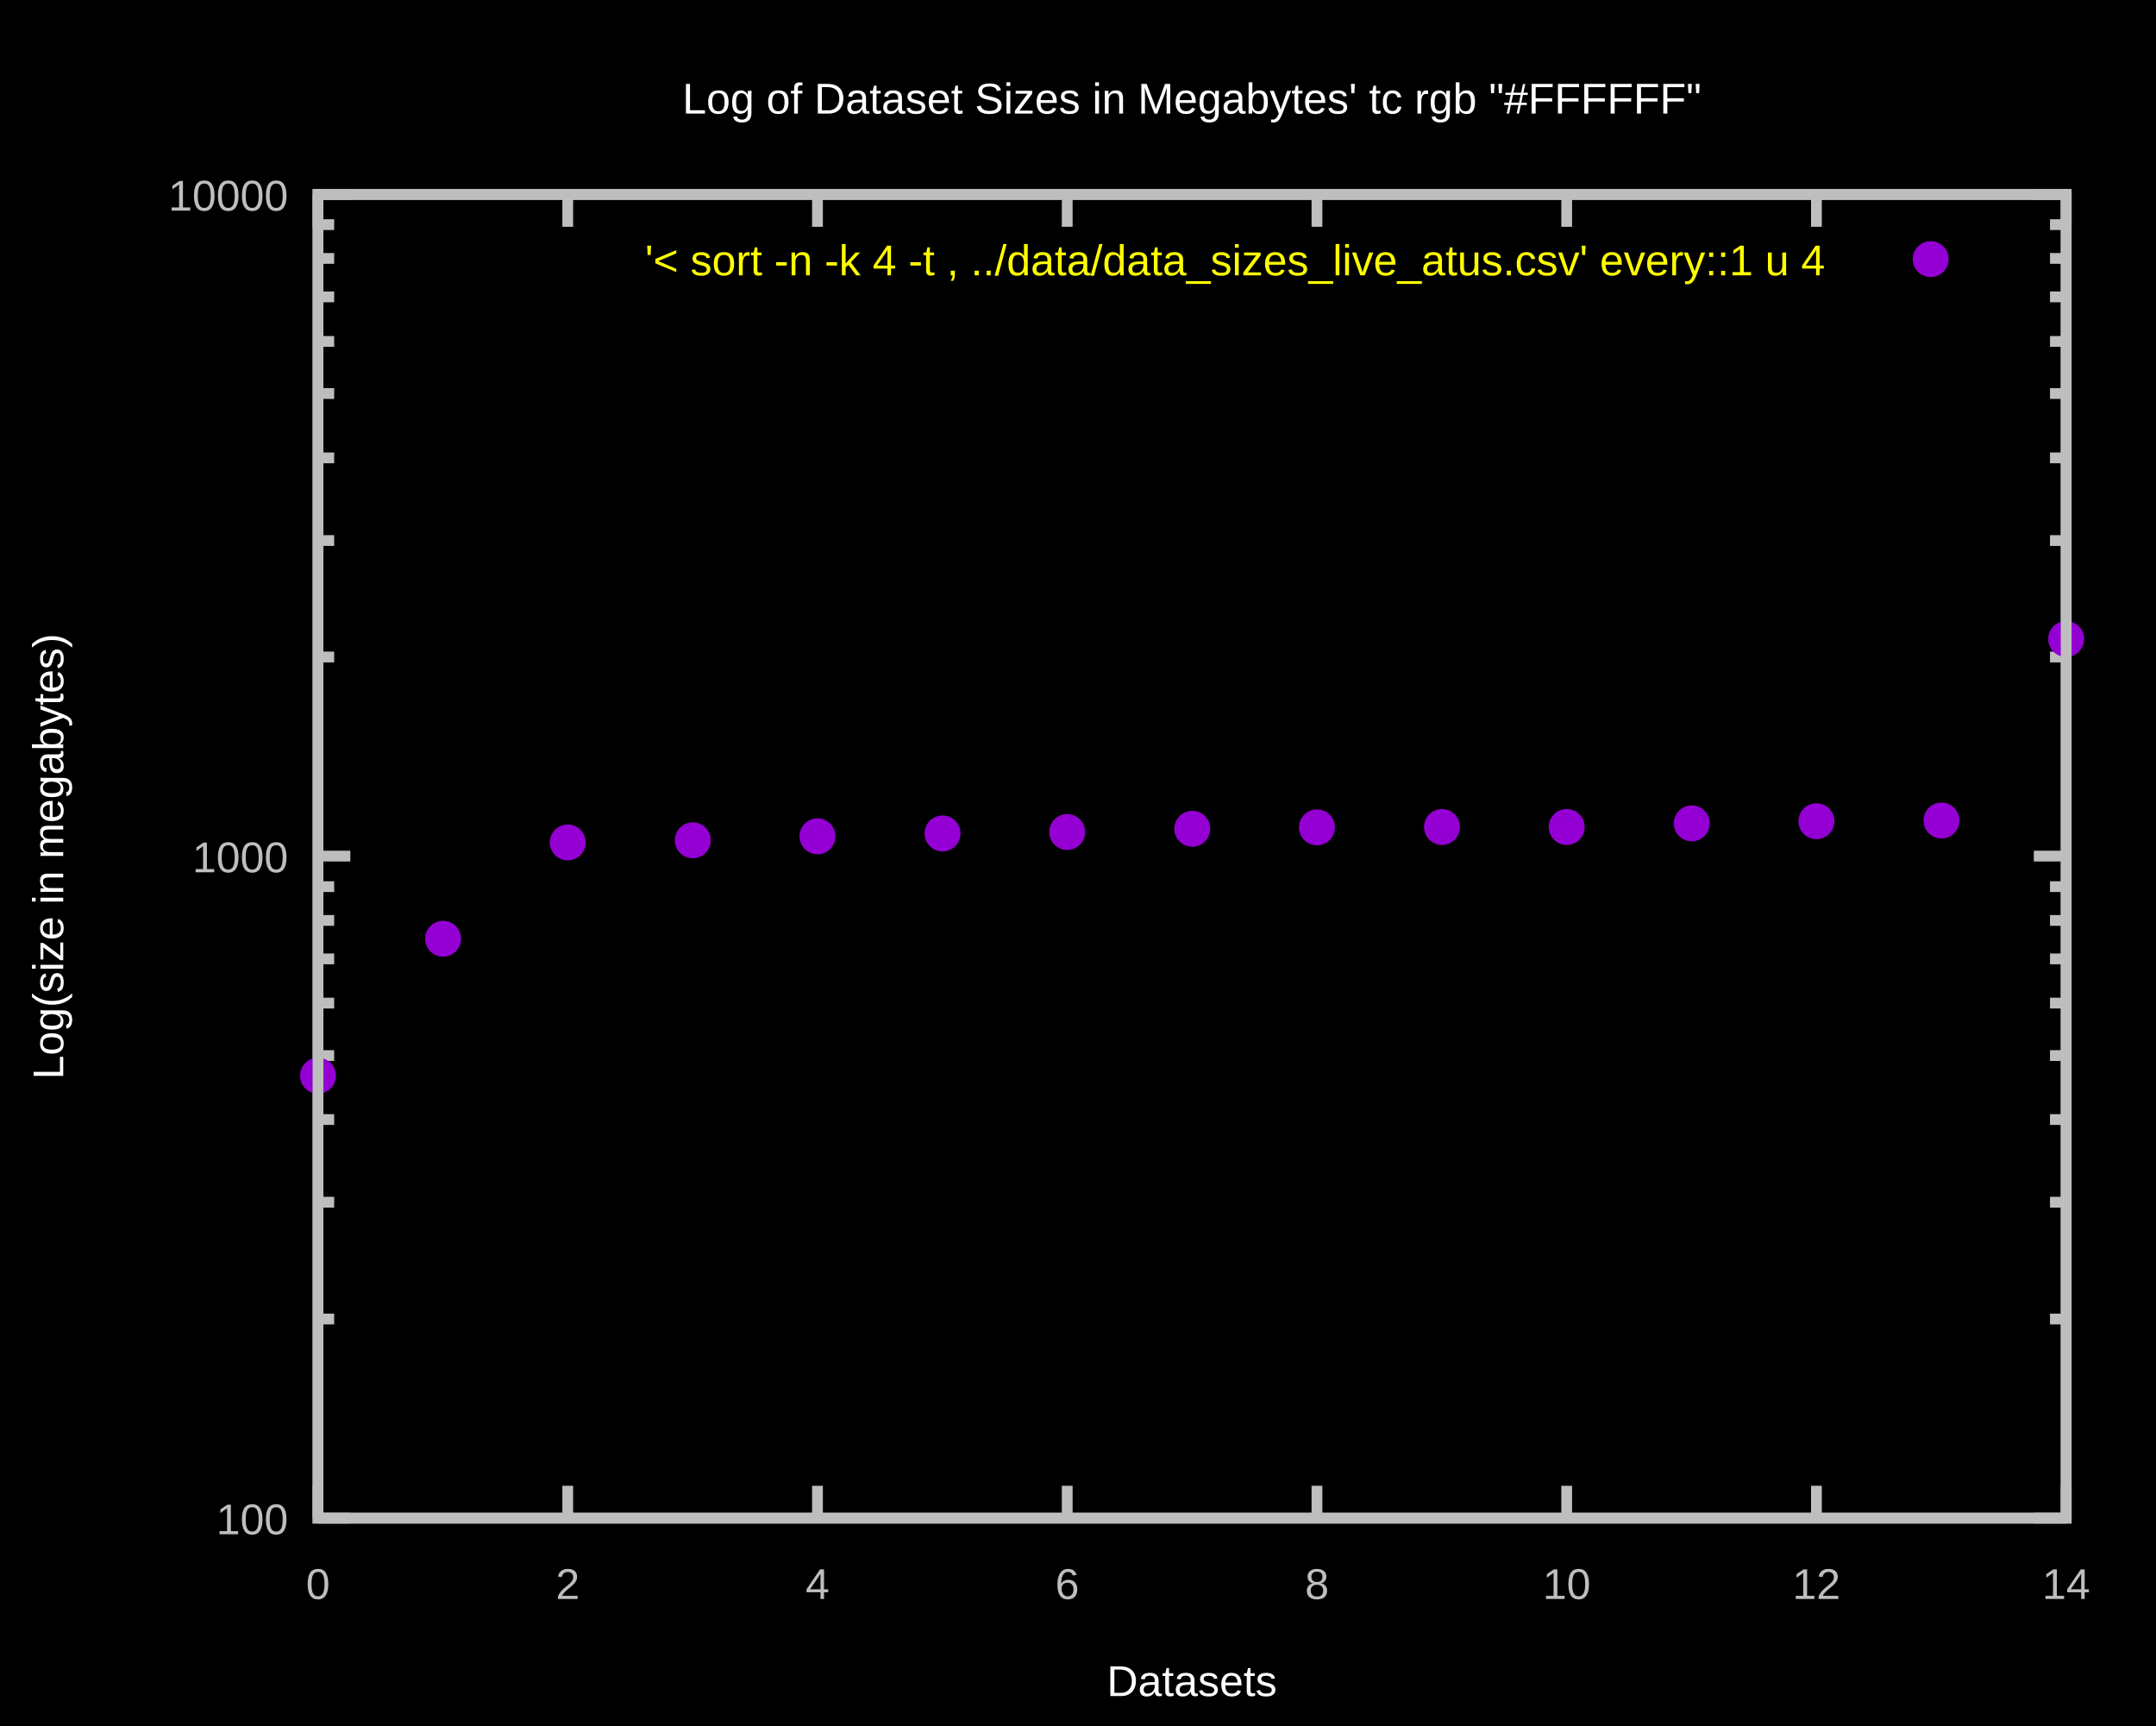
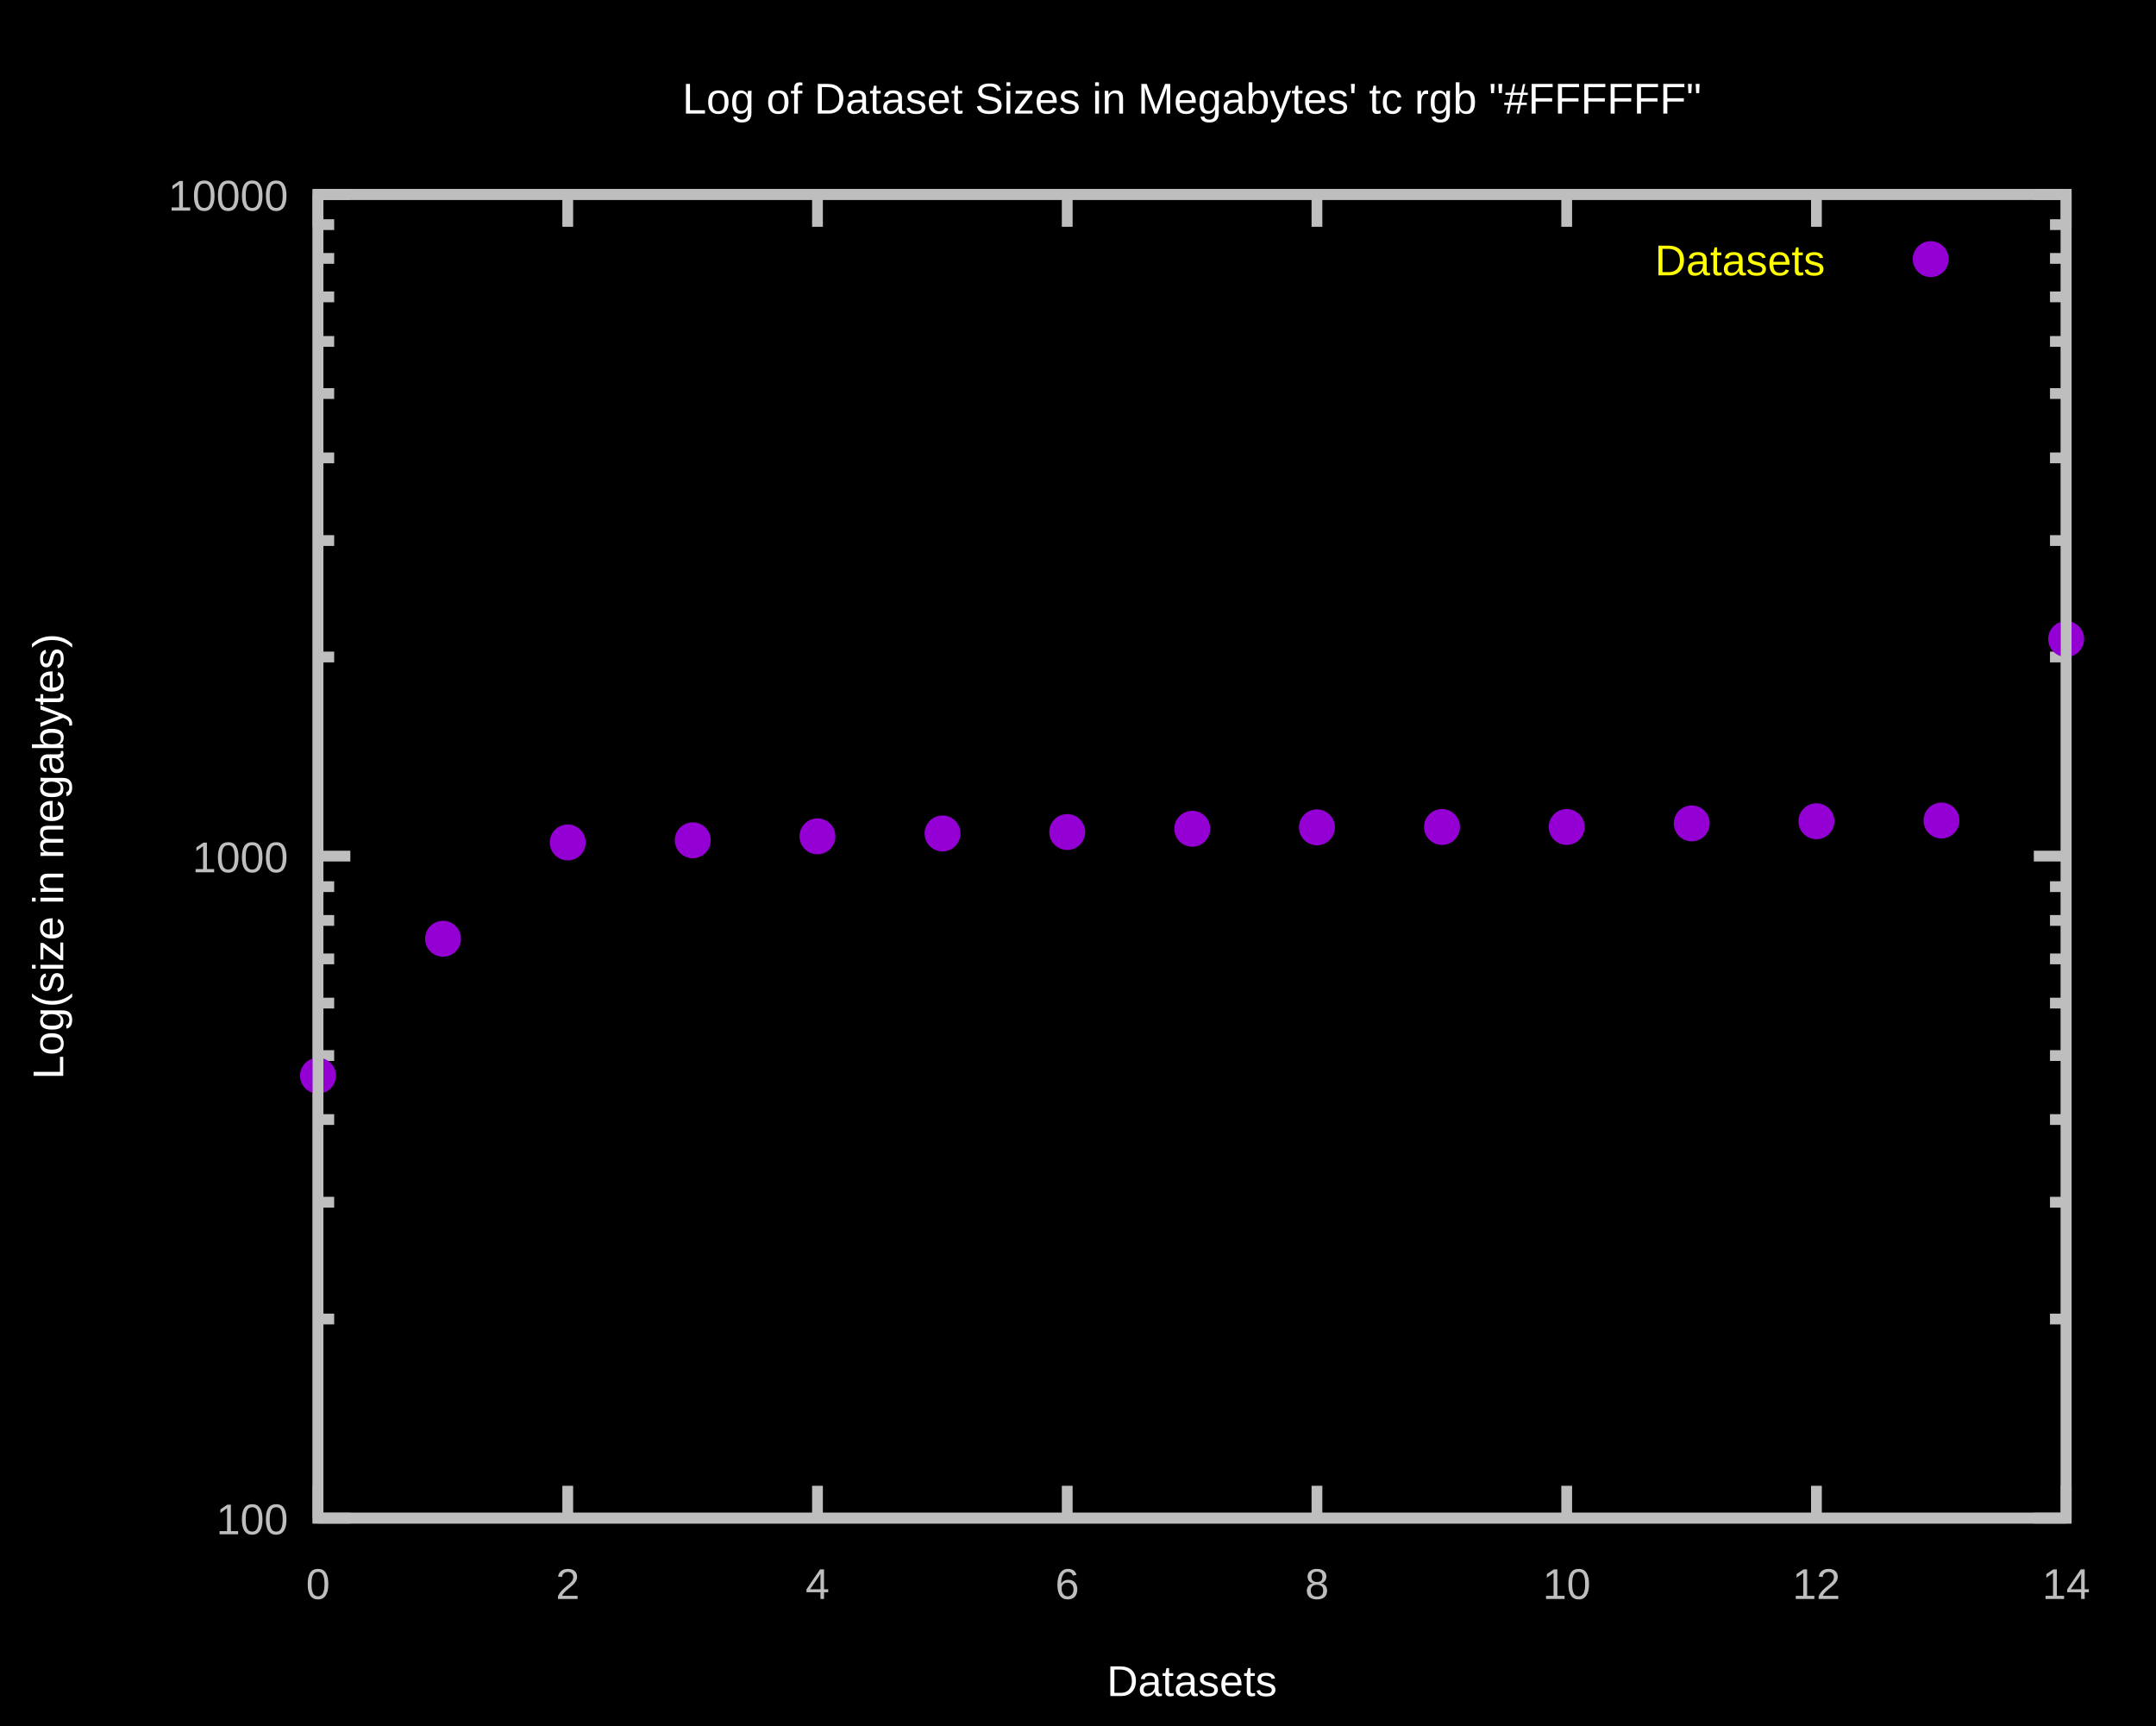
<svg xmlns="http://www.w3.org/2000/svg" xmlns:xlink="http://www.w3.org/1999/xlink" width="600" height="480" viewBox="0 0 600 480">
  <g id="gnuplot_canvas">
    <rect x="0" y="0" width="600" height="480" fill="none" />
    <defs>
      <circle id="gpDot" r="0.5" stroke-width="0.5" />
      <path id="gpPt0" stroke-width="0.222" stroke="currentColor" d="M-1,0 h2 M0,-1 v2" />
      <path id="gpPt1" stroke-width="0.222" stroke="currentColor" d="M-1,-1 L1,1 M1,-1 L-1,1" />
      <path id="gpPt2" stroke-width="0.222" stroke="currentColor" d="M-1,0 L1,0 M0,-1 L0,1 M-1,-1 L1,1 M-1,1 L1,-1" />
      <rect id="gpPt3" stroke-width="0.222" stroke="currentColor" x="-1" y="-1" width="2" height="2" />
      <rect id="gpPt4" stroke-width="0.222" stroke="currentColor" fill="currentColor" x="-1" y="-1" width="2" height="2" />
      <circle id="gpPt5" stroke-width="0.222" stroke="currentColor" cx="0" cy="0" r="1" />
      <use xlink:href="#gpPt5" id="gpPt6" fill="currentColor" stroke="none" />
      <path id="gpPt7" stroke-width="0.222" stroke="currentColor" d="M0,-1.33 L-1.33,0.67 L1.33,0.67 z" />
      <use xlink:href="#gpPt7" id="gpPt8" fill="currentColor" stroke="none" />
      <use xlink:href="#gpPt7" id="gpPt9" stroke="currentColor" transform="rotate(180)" />
      <use xlink:href="#gpPt9" id="gpPt10" fill="currentColor" stroke="none" />
      <use xlink:href="#gpPt3" id="gpPt11" stroke="currentColor" transform="rotate(45)" />
      <use xlink:href="#gpPt11" id="gpPt12" fill="currentColor" stroke="none" />
      <path id="gpPt13" stroke-width="0.222" stroke="currentColor" d="M0,1.330 L1.265,0.411 L0.782,-1.067 L-0.782,-1.076 L-1.265,0.411 z" />
      <use xlink:href="#gpPt13" id="gpPt14" fill="currentColor" stroke="none" />
      <filter id="textbox" filterUnits="objectBoundingBox" x="0" y="0" height="1" width="1">
        <feFlood flood-color="white" flood-opacity="1" result="bgnd" />
        <feComposite in="SourceGraphic" in2="bgnd" operator="atop" />
      </filter>
      <filter id="greybox" filterUnits="objectBoundingBox" x="0" y="0" height="1" width="1">
        <feFlood flood-color="lightgrey" flood-opacity="1" result="grey" />
        <feComposite in="SourceGraphic" in2="grey" operator="atop" />
      </filter>
    </defs>
    <g fill="none" color="white" stroke="rgb(190, 190, 190)" stroke-width="3.00" stroke-linecap="butt" stroke-linejoin="miter">
</g>
    <g fill="none" color="white" stroke="currentColor" stroke-width="1.00" stroke-linecap="butt" stroke-linejoin="miter">
</g>
    <g fill="none" color="black" stroke="currentColor" stroke-width="1.00" stroke-linecap="butt" stroke-linejoin="miter">
      <g stroke="none" shape-rendering="crispEdges">
        <polygon fill="rgb(  0,   0,   0)" points="0.0,480.0 599.9,480.0 599.9,0.1 0.0,0.1 " />
      </g>
      <path stroke="black" d="M0.0,480.0 L0.0,0.1 L599.9,0.1 L599.9,480.0 L0.0,480.0 Z  " />
    </g>
    <g fill="none" color="black" stroke="black" stroke-width="3.00" stroke-linecap="butt" stroke-linejoin="miter">
</g>
    <g fill="none" color="black" stroke="currentColor" stroke-width="3.00" stroke-linecap="butt" stroke-linejoin="miter">
      <path stroke="rgb(190, 190, 190)" d="M88.5,422.4 L97.5,422.4 M575.0,422.4 L566.0,422.4  " />
      <g transform="translate(80.2,426.9)" stroke="none" fill="rgb(190,190,190)" font-family="Arial" font-size="12.00" text-anchor="end">
        <text>
          <tspan font-family="Arial"> 100</tspan>
        </text>
      </g>
    </g>
    <g fill="none" color="black" stroke="currentColor" stroke-width="3.00" stroke-linecap="butt" stroke-linejoin="miter">
      <path stroke="rgb(190, 190, 190)" d="M88.5,367.0 L93.0,367.0 M575.0,367.0 L570.5,367.0 M88.5,334.5 L93.0,334.5 M575.0,334.5 L570.5,334.5   M88.5,311.5 L93.0,311.5 M575.0,311.5 L570.5,311.5 M88.5,293.7 L93.0,293.7 M575.0,293.7 L570.5,293.7   M88.5,279.1 L93.0,279.1 M575.0,279.1 L570.5,279.1 M88.5,266.8 L93.0,266.8 M575.0,266.8 L570.5,266.8   M88.5,256.1 L93.0,256.1 M575.0,256.1 L570.5,256.1 M88.5,246.7 L93.0,246.7 M575.0,246.7 L570.5,246.7   M88.5,238.2 L97.5,238.2 M575.0,238.2 L566.0,238.2  " />
      <g transform="translate(80.2,242.7)" stroke="none" fill="rgb(190,190,190)" font-family="Arial" font-size="12.00" text-anchor="end">
        <text>
          <tspan font-family="Arial"> 1000</tspan>
        </text>
      </g>
    </g>
    <g fill="none" color="black" stroke="currentColor" stroke-width="3.00" stroke-linecap="butt" stroke-linejoin="miter">
      <path stroke="rgb(190, 190, 190)" d="M88.5,182.8 L93.0,182.8 M575.0,182.8 L570.5,182.8 M88.5,150.4 L93.0,150.4 M575.0,150.4 L570.5,150.4   M88.5,127.4 L93.0,127.4 M575.0,127.4 L570.5,127.4 M88.5,109.5 L93.0,109.5 M575.0,109.5 L570.5,109.5   M88.5,95.0 L93.0,95.0 M575.0,95.0 L570.5,95.0 M88.5,82.6 L93.0,82.6 M575.0,82.6 L570.5,82.6   M88.5,71.9 L93.0,71.9 M575.0,71.9 L570.5,71.9 M88.5,62.5 L93.0,62.5 M575.0,62.5 L570.5,62.5   M88.5,54.1 L97.5,54.1 M575.0,54.1 L566.0,54.1  " />
      <g transform="translate(80.2,58.6)" stroke="none" fill="rgb(190,190,190)" font-family="Arial" font-size="12.00" text-anchor="end">
        <text>
          <tspan font-family="Arial"> 10000</tspan>
        </text>
      </g>
    </g>
    <g fill="none" color="black" stroke="currentColor" stroke-width="3.00" stroke-linecap="butt" stroke-linejoin="miter">
      <path stroke="rgb(190, 190, 190)" d="M88.5,422.4 L88.5,413.4 M88.5,54.1 L88.5,63.1  " />
      <g transform="translate(88.5,444.9)" stroke="none" fill="rgb(190,190,190)" font-family="Arial" font-size="12.00" text-anchor="middle">
        <text>
          <tspan font-family="Arial"> 0</tspan>
        </text>
      </g>
    </g>
    <g fill="none" color="black" stroke="currentColor" stroke-width="3.00" stroke-linecap="butt" stroke-linejoin="miter">
      <path stroke="rgb(190, 190, 190)" d="M158.0,422.4 L158.0,413.4 M158.0,54.1 L158.0,63.1  " />
      <g transform="translate(158.0,444.9)" stroke="none" fill="rgb(190,190,190)" font-family="Arial" font-size="12.00" text-anchor="middle">
        <text>
          <tspan font-family="Arial"> 2</tspan>
        </text>
      </g>
    </g>
    <g fill="none" color="black" stroke="currentColor" stroke-width="3.00" stroke-linecap="butt" stroke-linejoin="miter">
      <path stroke="rgb(190, 190, 190)" d="M227.5,422.4 L227.5,413.4 M227.5,54.1 L227.5,63.1  " />
      <g transform="translate(227.5,444.9)" stroke="none" fill="rgb(190,190,190)" font-family="Arial" font-size="12.00" text-anchor="middle">
        <text>
          <tspan font-family="Arial"> 4</tspan>
        </text>
      </g>
    </g>
    <g fill="none" color="black" stroke="currentColor" stroke-width="3.00" stroke-linecap="butt" stroke-linejoin="miter">
      <path stroke="rgb(190, 190, 190)" d="M297.0,422.4 L297.0,413.4 M297.0,54.1 L297.0,63.1  " />
      <g transform="translate(297.0,444.9)" stroke="none" fill="rgb(190,190,190)" font-family="Arial" font-size="12.00" text-anchor="middle">
        <text>
          <tspan font-family="Arial"> 6</tspan>
        </text>
      </g>
    </g>
    <g fill="none" color="black" stroke="currentColor" stroke-width="3.00" stroke-linecap="butt" stroke-linejoin="miter">
      <path stroke="rgb(190, 190, 190)" d="M366.5,422.4 L366.5,413.4 M366.5,54.1 L366.5,63.1  " />
      <g transform="translate(366.5,444.9)" stroke="none" fill="rgb(190,190,190)" font-family="Arial" font-size="12.00" text-anchor="middle">
        <text>
          <tspan font-family="Arial"> 8</tspan>
        </text>
      </g>
    </g>
    <g fill="none" color="black" stroke="currentColor" stroke-width="3.00" stroke-linecap="butt" stroke-linejoin="miter">
      <path stroke="rgb(190, 190, 190)" d="M436.0,422.4 L436.0,413.4 M436.0,54.1 L436.0,63.1  " />
      <g transform="translate(436.0,444.9)" stroke="none" fill="rgb(190,190,190)" font-family="Arial" font-size="12.00" text-anchor="middle">
        <text>
          <tspan font-family="Arial"> 10</tspan>
        </text>
      </g>
    </g>
    <g fill="none" color="black" stroke="currentColor" stroke-width="3.00" stroke-linecap="butt" stroke-linejoin="miter">
      <path stroke="rgb(190, 190, 190)" d="M505.5,422.4 L505.5,413.4 M505.5,54.1 L505.5,63.1  " />
      <g transform="translate(505.5,444.9)" stroke="none" fill="rgb(190,190,190)" font-family="Arial" font-size="12.00" text-anchor="middle">
        <text>
          <tspan font-family="Arial"> 12</tspan>
        </text>
      </g>
    </g>
    <g fill="none" color="black" stroke="currentColor" stroke-width="3.00" stroke-linecap="butt" stroke-linejoin="miter">
      <path stroke="rgb(190, 190, 190)" d="M575.0,422.4 L575.0,413.4 M575.0,54.1 L575.0,63.1  " />
      <g transform="translate(575.0,444.9)" stroke="none" fill="rgb(190,190,190)" font-family="Arial" font-size="12.00" text-anchor="middle">
        <text>
          <tspan font-family="Arial"> 14</tspan>
        </text>
      </g>
    </g>
    <g fill="none" color="black" stroke="currentColor" stroke-width="3.00" stroke-linecap="butt" stroke-linejoin="miter">
</g>
    <g fill="none" color="black" stroke="currentColor" stroke-width="3.00" stroke-linecap="butt" stroke-linejoin="miter">
      <path stroke="rgb(190, 190, 190)" d="M88.5,54.1 L88.5,422.4 L575.0,422.4 L575.0,54.1 L88.5,54.1 Z  " />
    </g>
    <g fill="none" color="black" stroke="currentColor" stroke-width="3.00" stroke-linecap="butt" stroke-linejoin="miter">
      <g transform="translate(17.6,238.3) rotate(270)" stroke="none" fill="rgb(255,255,255)" font-family="Arial" font-size="12.00" text-anchor="middle">
        <text>
          <tspan font-family="Arial">Log(size in megabytes)</tspan>
        </text>
      </g>
    </g>
    <g fill="none" color="black" stroke="currentColor" stroke-width="3.00" stroke-linecap="butt" stroke-linejoin="miter">
      <g transform="translate(331.7,471.9)" stroke="none" fill="rgb(255,255,255)" font-family="Arial" font-size="12.00" text-anchor="middle">
        <text>
          <tspan font-family="Arial">Datasets</tspan>
        </text>
      </g>
    </g>
    <g fill="none" color="black" stroke="currentColor" stroke-width="3.00" stroke-linecap="butt" stroke-linejoin="miter">
      <g transform="translate(331.7,31.6)" stroke="none" fill="rgb(255,255,255)" font-family="Arial" font-size="12.00" text-anchor="middle">
        <text>
          <tspan font-family="Arial">Log of Dataset Sizes in Megabytes' tc rgb "#FFFFFF"</tspan>
        </text>
      </g>
    </g>
    <g fill="none" color="black" stroke="currentColor" stroke-width="3.00" stroke-linecap="butt" stroke-linejoin="miter">
</g>
    <g id="gnuplot_plot_1">
      <g fill="none" color="white" stroke="currentColor" stroke-width="1.00" stroke-linecap="butt" stroke-linejoin="miter">
</g>
      <g fill="none" color="black" stroke="currentColor" stroke-width="1.00" stroke-linecap="butt" stroke-linejoin="miter">
        <g transform="translate(507.9,76.6)" stroke="none" fill="rgb(255,255,0)" font-family="Arial" font-size="12.00" text-anchor="end">
-           <text>'&lt; sort -n -k 4 -t , ../data/data_sizes_live_atus.csv' every::1 u 4</text>
+           <text>
+             <tspan font-family="Arial">Datasets</tspan>
+           </text>
        </g>
      </g>
      <g fill="none" color="black" stroke="currentColor" stroke-width="1.00" stroke-linecap="butt" stroke-linejoin="miter">
        <use xlink:href="#gpPt6" transform="translate(88.5,299.3) scale(4.50)" color="rgb(148,   0, 211)" />
        <use xlink:href="#gpPt6" transform="translate(123.3,261.2) scale(4.50)" color="rgb(148,   0, 211)" />
        <use xlink:href="#gpPt6" transform="translate(158.0,234.4) scale(4.50)" color="rgb(148,   0, 211)" />
        <use xlink:href="#gpPt6" transform="translate(192.8,233.8) scale(4.50)" color="rgb(148,   0, 211)" />
        <use xlink:href="#gpPt6" transform="translate(227.5,232.7) scale(4.50)" color="rgb(148,   0, 211)" />
        <use xlink:href="#gpPt6" transform="translate(262.3,231.9) scale(4.50)" color="rgb(148,   0, 211)" />
        <use xlink:href="#gpPt6" transform="translate(297.0,231.5) scale(4.50)" color="rgb(148,   0, 211)" />
        <use xlink:href="#gpPt6" transform="translate(331.8,230.6) scale(4.50)" color="rgb(148,   0, 211)" />
        <use xlink:href="#gpPt6" transform="translate(366.5,230.2) scale(4.50)" color="rgb(148,   0, 211)" />
        <use xlink:href="#gpPt6" transform="translate(401.3,230.1) scale(4.50)" color="rgb(148,   0, 211)" />
        <use xlink:href="#gpPt6" transform="translate(436.0,230.1) scale(4.50)" color="rgb(148,   0, 211)" />
        <use xlink:href="#gpPt6" transform="translate(470.8,229.1) scale(4.50)" color="rgb(148,   0, 211)" />
        <use xlink:href="#gpPt6" transform="translate(505.5,228.5) scale(4.50)" color="rgb(148,   0, 211)" />
        <use xlink:href="#gpPt6" transform="translate(540.3,228.3) scale(4.50)" color="rgb(148,   0, 211)" />
        <use xlink:href="#gpPt6" transform="translate(575.0,177.8) scale(4.50)" color="rgb(148,   0, 211)" />
        <use xlink:href="#gpPt6" transform="translate(537.3,72.1) scale(4.50)" color="rgb(148,   0, 211)" />
      </g>
    </g>
    <g fill="none" color="white" stroke="rgb(148,   0, 211)" stroke-width="2.00" stroke-linecap="butt" stroke-linejoin="miter">
</g>
    <g fill="none" color="black" stroke="currentColor" stroke-width="2.00" stroke-linecap="butt" stroke-linejoin="miter">
</g>
    <g fill="none" color="black" stroke="black" stroke-width="3.00" stroke-linecap="butt" stroke-linejoin="miter">
</g>
    <g fill="none" color="black" stroke="currentColor" stroke-width="3.00" stroke-linecap="butt" stroke-linejoin="miter">
      <path stroke="rgb(190, 190, 190)" d="M88.5,54.1 L88.5,422.4 L575.0,422.4 L575.0,54.1 L88.5,54.1 Z  " />
    </g>
    <g fill="none" color="black" stroke="currentColor" stroke-width="3.00" stroke-linecap="butt" stroke-linejoin="miter">
</g>
  </g>
</svg>
